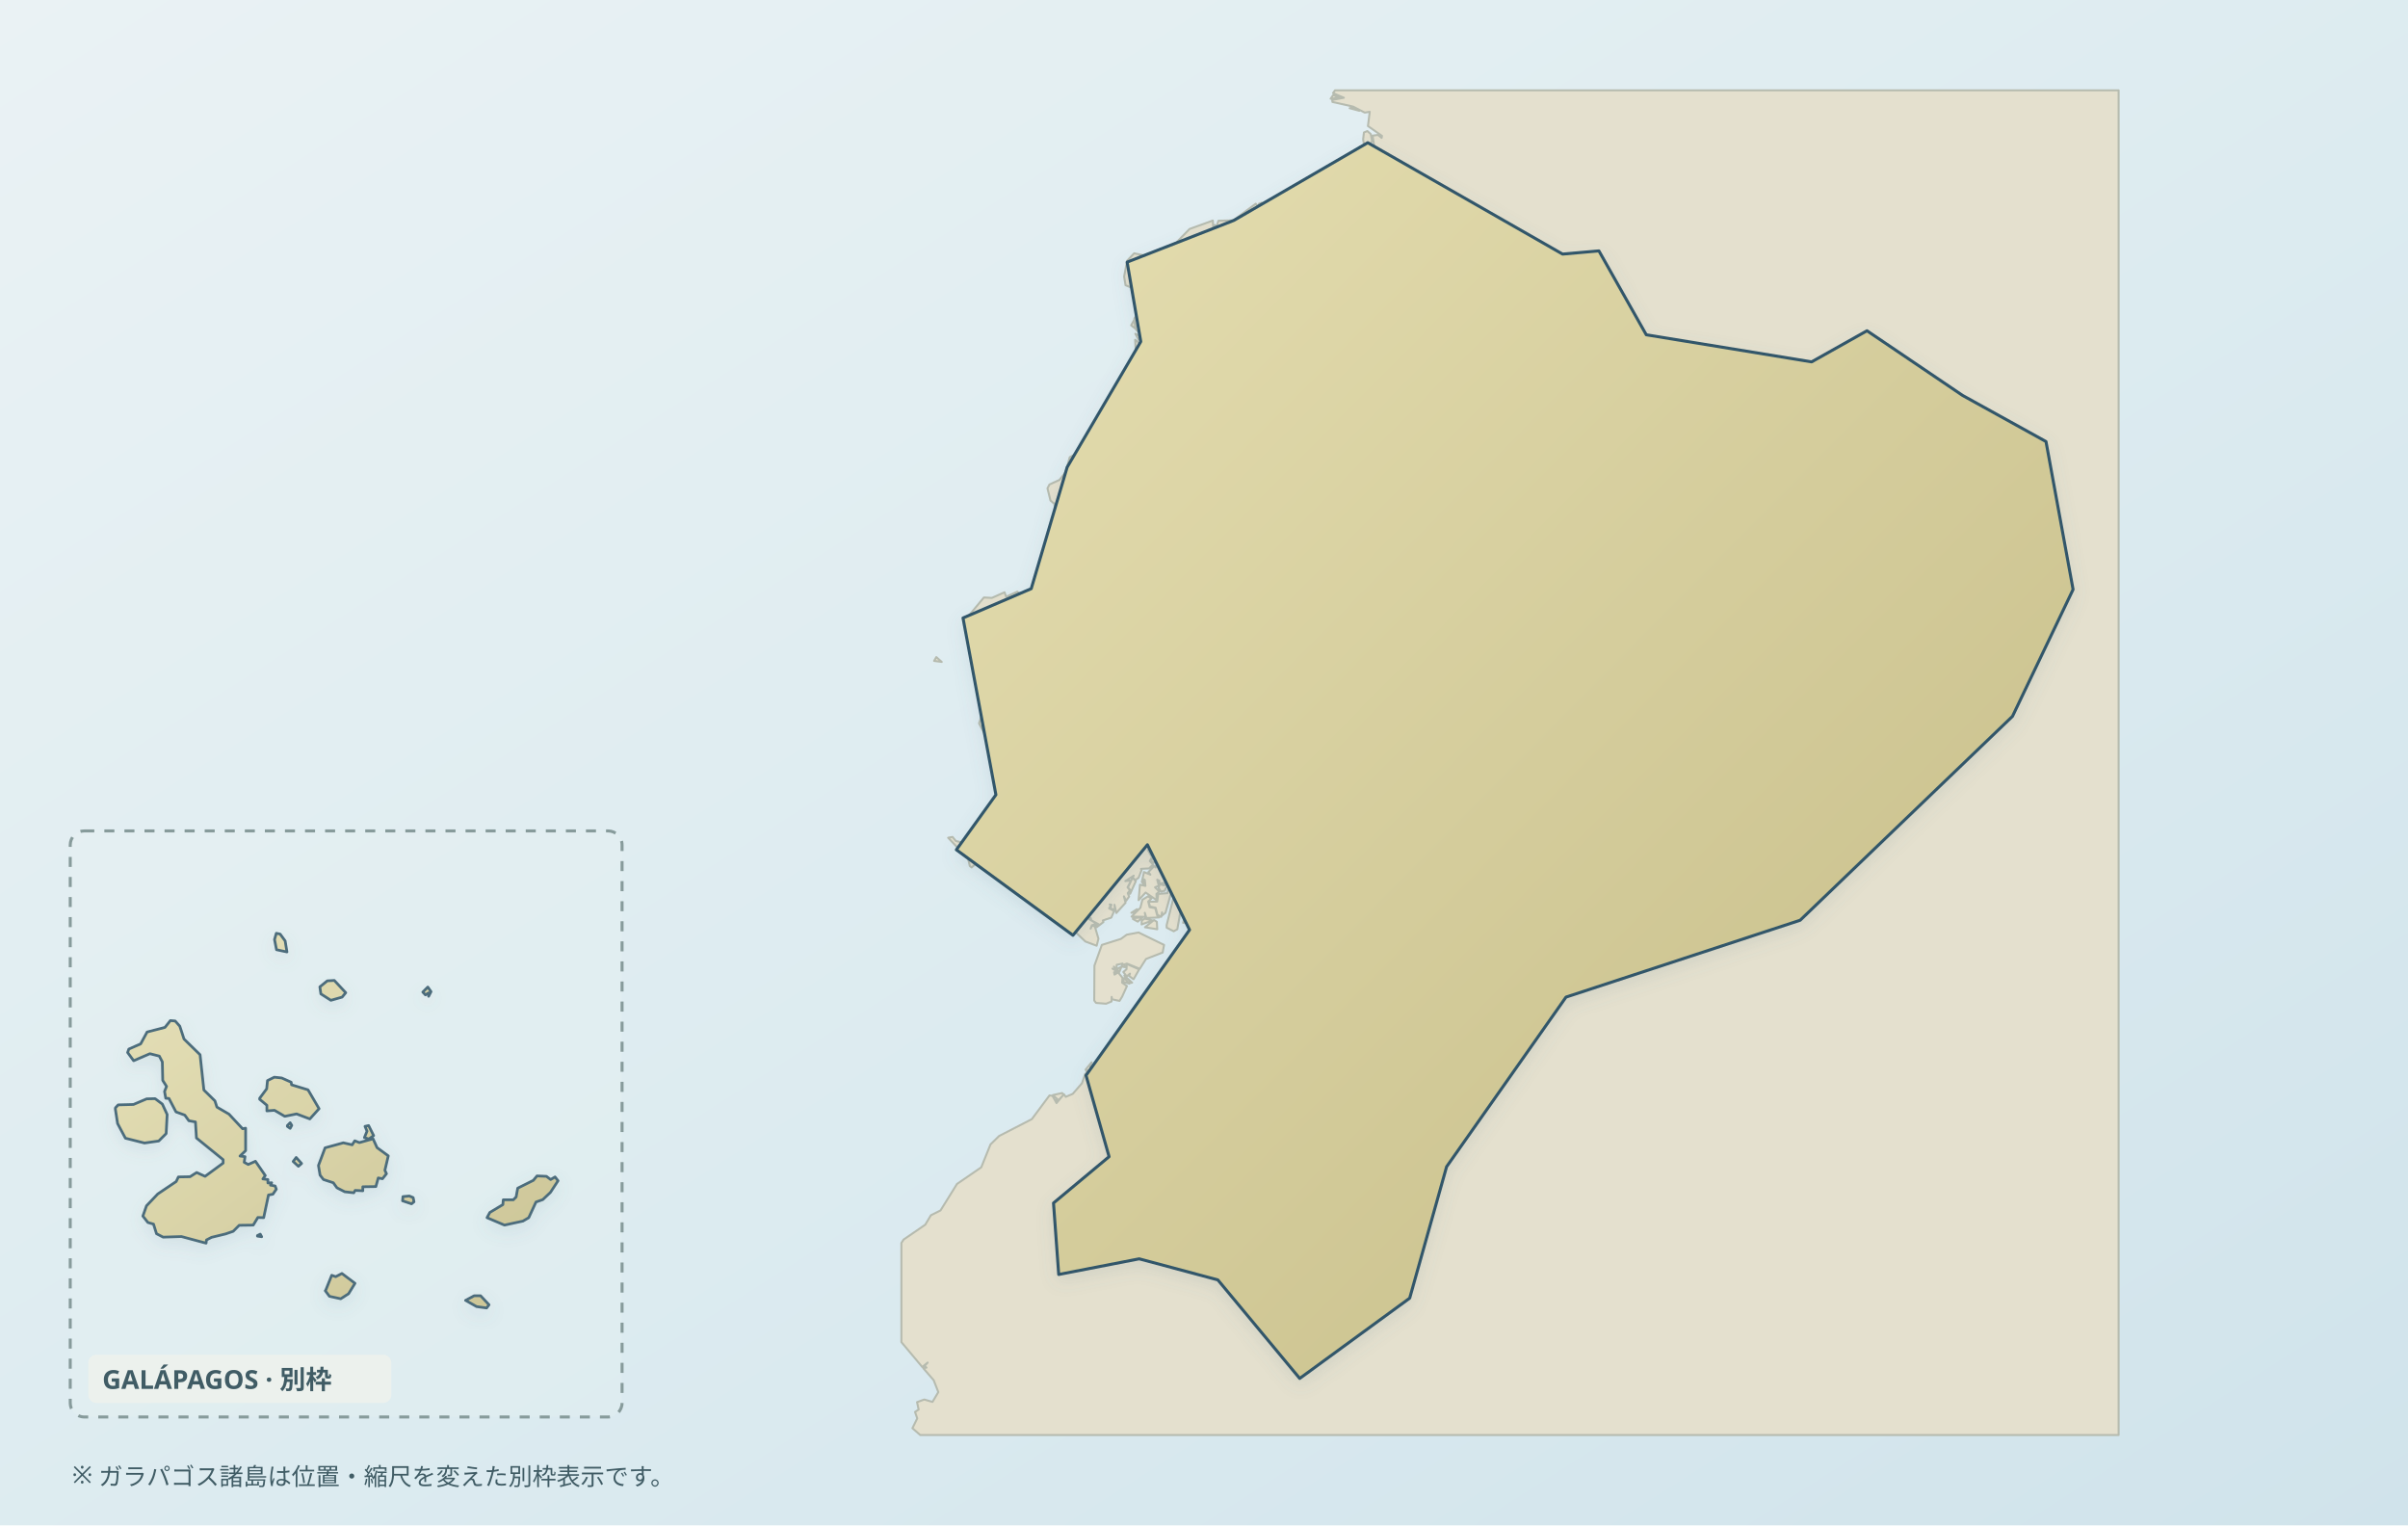
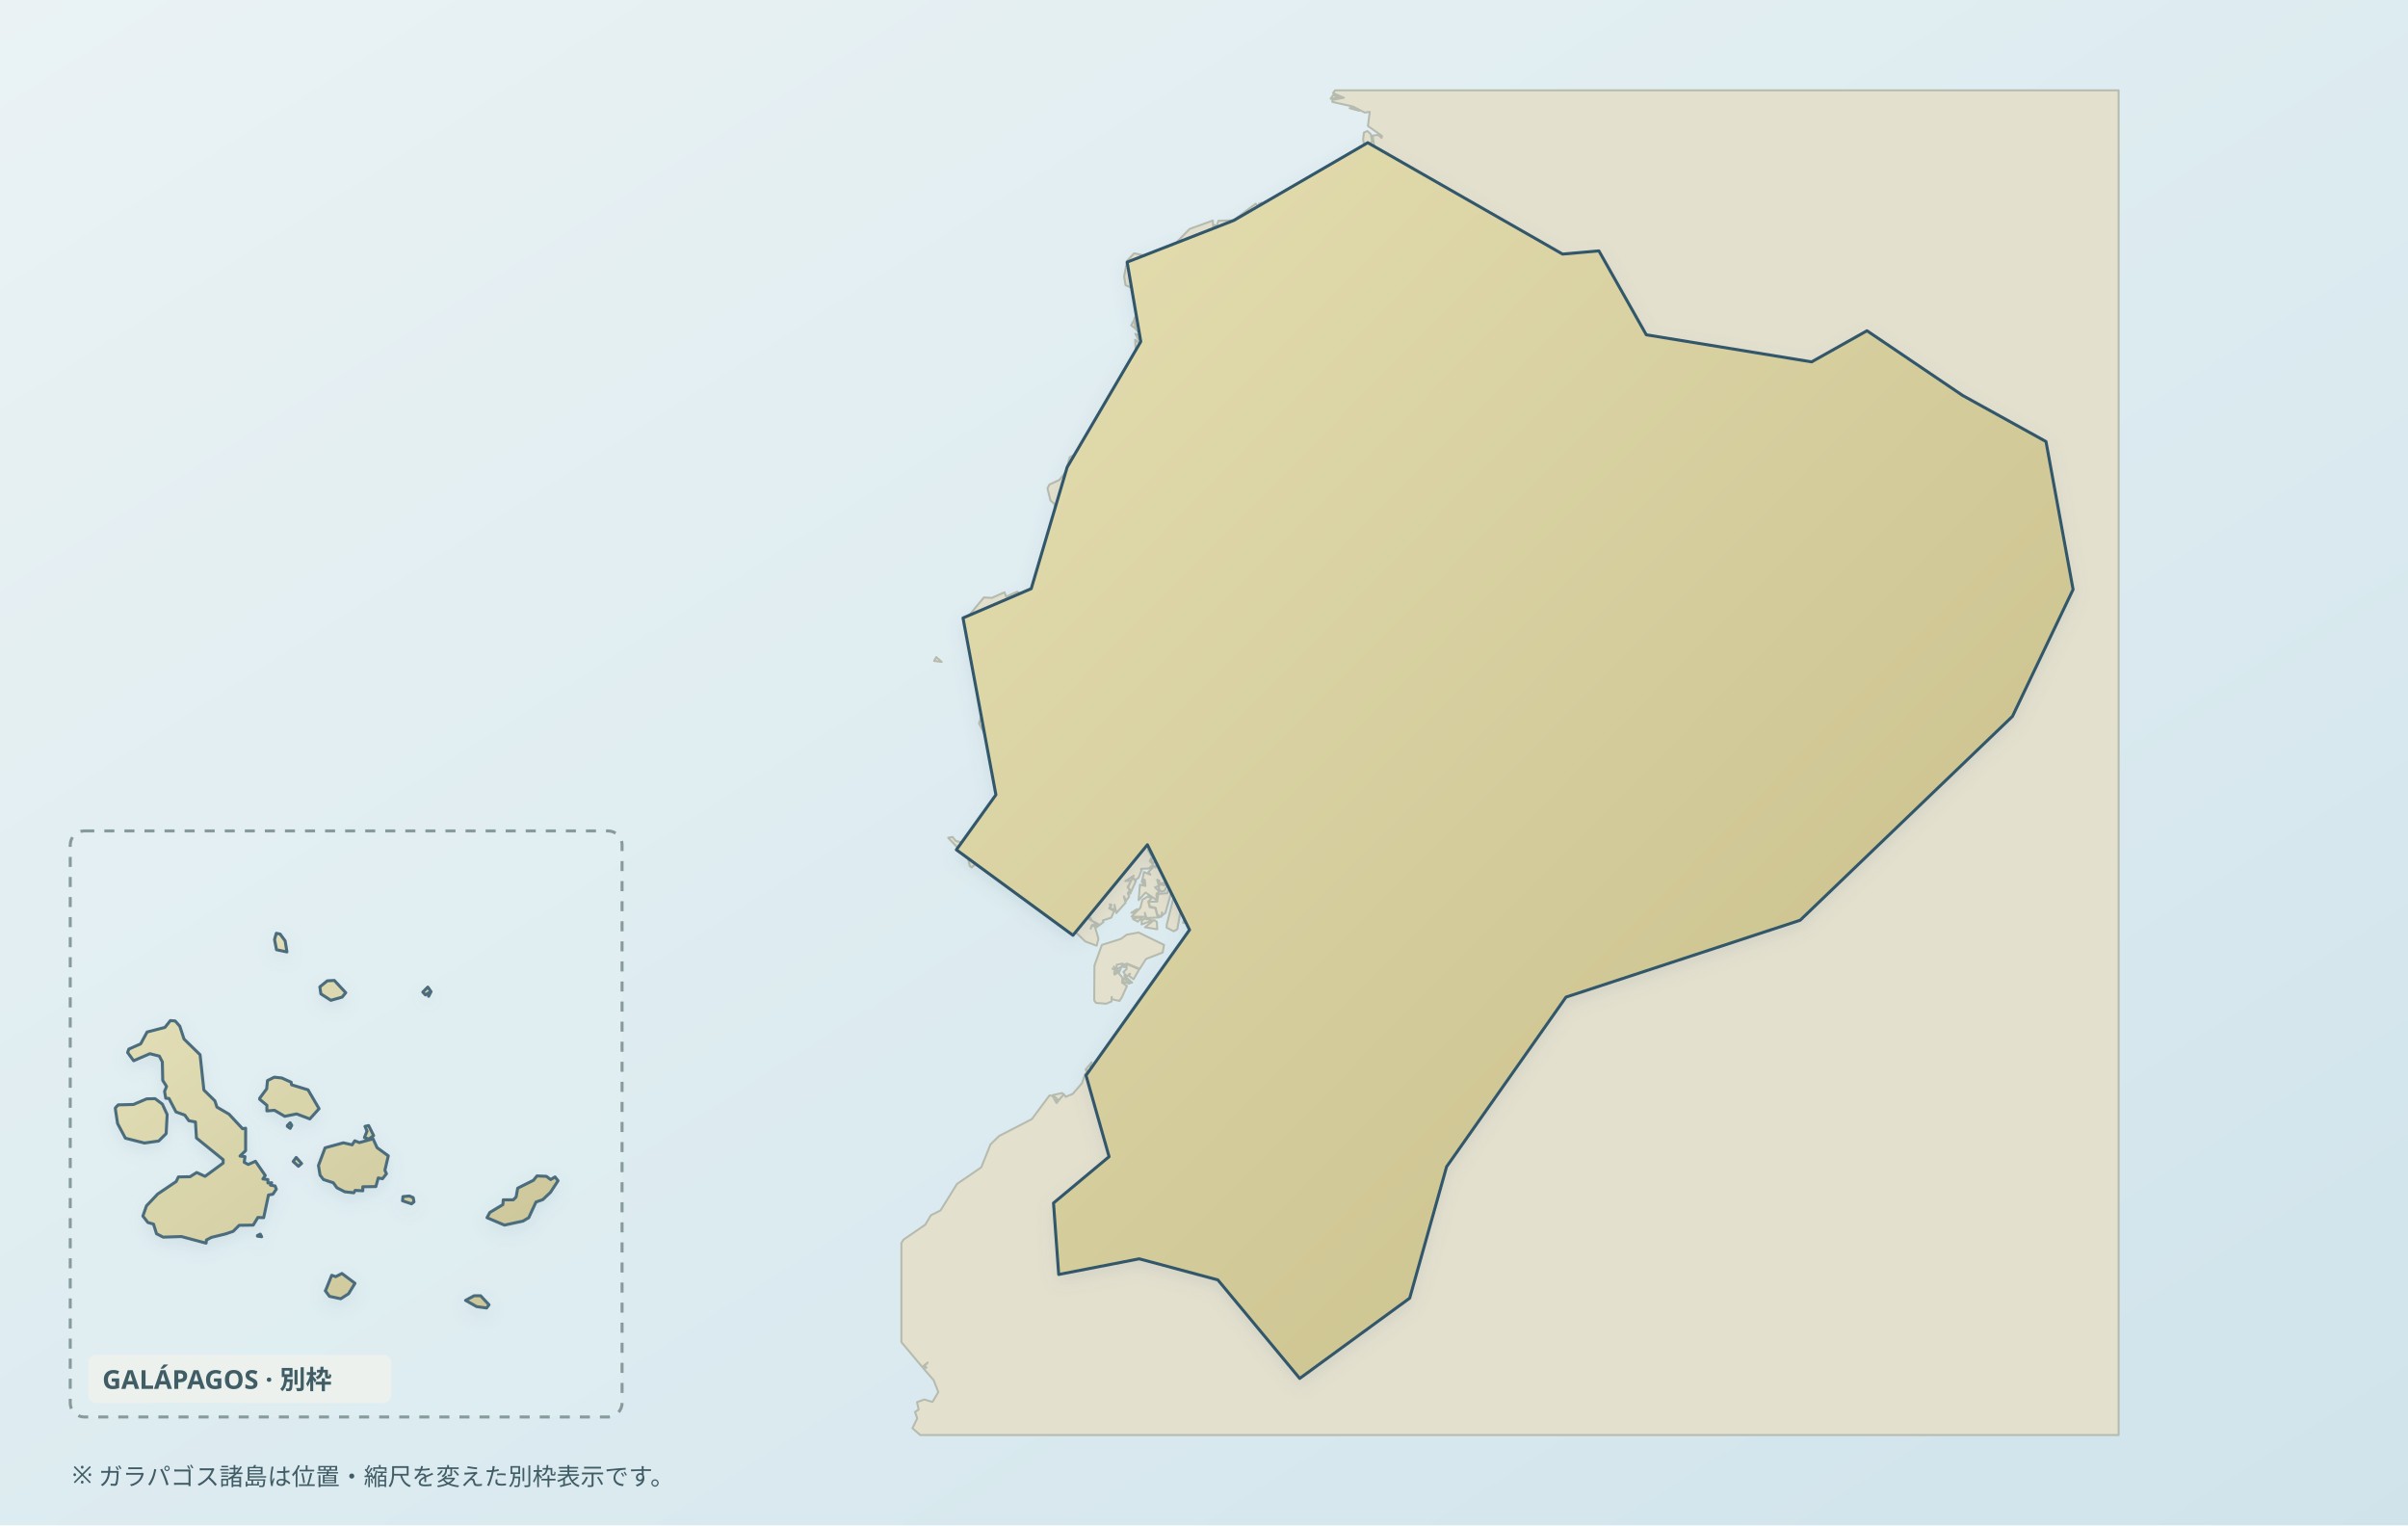
<svg xmlns="http://www.w3.org/2000/svg" viewBox="0 0 1200 760" role="img" aria-label="Map of Ecuador: mainland at right and Galápagos at left as a separate geographic inset" data-map-style="journey-atlas-map-v3-clean-background" data-map-projection="multi-region-local-equirectangular-fit-v1">
  <defs>
    <linearGradient id="sea" x1="0" y1="0" x2="1" y2="1">
      <stop offset="0" stop-color="#eaf2f4" />
      <stop offset=".55" stop-color="#dcebf0" />
      <stop offset="1" stop-color="#d0e3eb" />
    </linearGradient>
    <linearGradient id="land" x1=".12" y1=".08" x2=".88" y2=".92">
      <stop offset="0" stop-color="#e2dbad" />
      <stop offset=".52" stop-color="#d4cc9b" />
      <stop offset="1" stop-color="#c8bf8a" />
    </linearGradient>
    <filter id="shadow" x="-10%" y="-10%" width="120%" height="120%">
      <feGaussianBlur in="SourceAlpha" stdDeviation="4" result="b" />
      <feOffset in="b" dy="3" result="o" />
      <feColorMatrix in="o" type="matrix" values="0 0 0 0 .12 0 0 0 0 .22 0 0 0 0 .28 0 0 0 .14 0" />
      <feBlend in="SourceGraphic" mode="normal" />
    </filter>
  </defs>
  <rect width="1200" height="760" fill="url(#sea)" />
  <g data-map-region="mainland" transform="translate(305 0)">
    <path d="M 222.2,547.9 L 219.7,545.6 L 224.3,544.6 L 225.0,545.4 L 221.8,549.0 L 220.9,548.2 L 222.2,547.9 Z M 237.1,535.3 L 236.0,532.9 L 239.0,529.3 L 238.2,531.4 L 242.6,536.6 L 237.5,535.5 L 236.8,533.1 L 237.1,535.3 Z M 243.6,537.1 L 243.4,534.9 L 242.0,534.3 L 242.9,536.5 L 239.8,530.6 L 242.8,528.4 L 242.3,529.8 L 246.3,535.5 L 247.9,534.7 L 249.6,536.7 L 243.6,537.1 Z M 250.0,529.2 L 254.1,528.6 L 252.5,532.0 L 249.1,531.3 L 250.0,529.2 Z M 249.6,533.1 L 251.0,531.9 L 252.2,533.1 L 254.2,528.8 L 256.1,528.4 L 256.5,532.7 L 257.0,530.4 L 258.2,530.6 L 256.6,530.1 L 256.7,528.8 L 258.5,528.2 L 254.8,527.8 L 259.8,524.1 L 258.8,524.0 L 263.1,516.4 L 264.6,521.9 L 261.9,523.5 L 263.0,523.8 L 262.4,525.1 L 261.2,524.8 L 262.4,525.3 L 262.1,531.4 L 258.4,534.7 L 258.7,536.4 L 255.2,535.1 L 250.6,536.9 L 247.8,534.4 L 246.4,535.3 L 243.9,530.2 L 244.5,529.0 L 245.4,530.1 L 249.4,529.1 L 247.6,532.4 L 248.9,531.8 L 249.6,533.1 Z M 257.8,490.1 L 254.7,489.2 L 255.2,487.3 L 257.8,490.1 Z M 257.9,488.6 L 255.3,486.1 L 259.2,489.6 L 258.0,489.8 L 257.9,488.6 Z M 256.5,486.5 L 254.8,484.3 L 256.4,482.9 L 256.5,480.3 L 262.7,483.0 L 259.9,487.9 L 257.7,486.3 L 258.1,485.1 L 256.5,486.5 Z M 252.8,484.3 L 251.6,482.8 L 253.9,481.6 L 252.8,484.3 Z M 241.2,499.7 L 240.3,498.5 L 240.4,481.1 L 244.1,470.8 L 253.6,467.8 L 256.5,465.7 L 262.4,464.6 L 275.1,470.8 L 274.4,474.6 L 266.1,477.8 L 263.0,482.7 L 256.6,480.1 L 255.1,480.6 L 255.8,481.9 L 254.0,481.6 L 254.4,480.1 L 251.5,480.7 L 251.4,483.2 L 250.1,481.6 L 251.4,483.5 L 249.4,482.6 L 251.9,484.2 L 250.2,484.4 L 250.4,485.6 L 252.2,484.5 L 254.4,487.2 L 254.2,489.6 L 256.6,491.3 L 254.2,496.6 L 252.9,498.7 L 249.2,497.9 L 249.0,496.7 L 248.9,499.0 L 246.2,500.1 L 241.2,499.7 Z M 269.4,458.6 L 263.9,460.6 L 264.0,458.6 L 265.5,457.7 L 269.4,458.6 Z M 262.0,459.2 L 259.6,457.9 L 259.6,457.5 L 264.4,457.0 L 262.0,459.2 Z M 260.9,454.6 L 258.8,454.8 L 261.6,453.0 L 260.9,454.6 Z M 267.9,452.0 L 270.7,452.5 L 271.7,456.2 L 272.7,457.1 L 266.3,457.4 L 265.5,454.8 L 265.9,456.8 L 258.9,456.7 L 263.3,452.3 L 264.3,448.3 L 267.1,446.6 L 268.8,447.7 L 267.2,449.2 L 267.9,452.0 Z M 258.3,443.5 L 257.1,442.2 L 259.4,437.3 L 261.0,439.1 L 258.2,445.3 L 257.2,445.1 L 258.3,443.5 Z M 164.3,329.8 L 160.5,329.3 L 161.6,327.4 L 164.3,329.8 Z M 265.9,180.3 L 266.8,181.1 L 266.2,182.1 L 265.9,180.3 Z M 260.8,166.3 L 264.7,168.1 L 265.4,170.4 L 262.4,169.2 L 260.8,166.3 Z M 260.9,163.8 L 258.7,162.1 L 260.2,159.4 L 260.9,163.8 Z M 270.1,458.4 L 271.5,459.3 L 271.7,463.0 L 265.6,462.0 L 270.1,458.4 Z M 287.0,459.5 L 284.6,459.8 L 285.4,457.0 L 287.0,459.5 Z M 291.4,455.6 L 291.8,457.7 L 289.8,460.6 L 287.9,459.9 L 285.6,455.4 L 287.1,451.1 L 291.2,450.2 L 292.3,453.6 L 291.2,454.9 L 289.5,454.6 L 291.4,455.6 Z M 276.4,460.9 L 280.5,444.5 L 283.6,452.3 L 281.7,463.0 L 279.9,464.0 L 276.4,462.2 L 276.4,460.9 Z M 280.8,442.6 L 281.2,439.1 L 283.0,439.3 L 286.4,449.1 L 286.0,450.7 L 283.1,448.1 L 280.8,442.6 Z M 270.2,431.5 L 270.9,432.2 L 271.5,429.8 L 273.8,429.7 L 274.0,431.1 L 274.9,428.6 L 274.1,428.0 L 278.1,427.2 L 279.0,424.5 L 280.8,429.8 L 279.7,440.9 L 275.8,454.8 L 273.9,456.3 L 274.1,454.6 L 273.7,456.8 L 271.8,455.8 L 270.9,452.3 L 268.1,451.6 L 267.4,449.3 L 271.7,449.2 L 272.2,445.4 L 276.8,445.0 L 277.5,441.7 L 275.6,440.2 L 276.5,441.5 L 275.4,443.8 L 273.6,444.2 L 272.4,442.5 L 272.9,440.6 L 275.2,441.1 L 275.5,439.8 L 272.5,440.3 L 272.8,438.9 L 271.7,438.3 L 272.5,441.3 L 270.6,442.1 L 272.7,444.2 L 271.3,445.4 L 271.4,448.5 L 265.9,444.7 L 262.4,448.5 L 263.1,440.8 L 265.8,441.4 L 265.5,438.4 L 265.0,438.1 L 265.0,440.6 L 264.0,439.4 L 265.1,434.5 L 268.3,435.8 L 267.3,434.5 L 270.2,431.5 Z M 273.8,428.8 L 271.2,425.1 L 271.7,424.6 L 273.7,426.4 L 273.8,428.8 Z M 268.5,429.1 L 269.7,427.1 L 267.7,423.8 L 269.8,421.8 L 272.3,422.8 L 272.2,424.4 L 270.7,424.2 L 272.7,428.6 L 270.4,429.8 L 268.5,429.1 Z M 162.6,693.6 L 160.3,687.7 L 155.1,681.7 L 156.7,681.4 L 155.7,680.6 L 157.3,678.9 L 154.6,681.1 L 144.2,668.7 L 144.2,619.3 L 145.3,617.6 L 156.1,610.2 L 158.9,605.5 L 163.7,603.1 L 171.9,589.9 L 184.0,581.6 L 188.6,570.2 L 192.9,566.0 L 209.2,557.6 L 218.0,545.8 L 219.5,546.0 L 221.5,549.6 L 225.2,545.2 L 226.1,546.5 L 229.6,545.0 L 234.2,539.7 L 235.8,535.0 L 238.1,538.6 L 242.9,537.8 L 246.5,539.4 L 260.3,536.4 L 259.9,534.8 L 261.3,534.5 L 260.0,534.1 L 262.9,531.0 L 265.1,532.9 L 262.3,530.0 L 262.7,526.7 L 264.6,526.9 L 263.5,525.2 L 265.2,525.8 L 264.5,524.4 L 266.6,523.7 L 264.7,523.9 L 265.3,519.7 L 270.7,515.1 L 270.4,514.1 L 273.9,513.7 L 275.8,503.9 L 278.0,503.9 L 277.4,502.8 L 280.6,497.6 L 279.7,486.2 L 281.7,485.4 L 283.5,481.3 L 283.4,476.8 L 285.5,475.8 L 286.3,469.6 L 288.1,467.0 L 286.8,467.6 L 287.2,463.7 L 289.5,463.5 L 288.9,462.4 L 291.8,461.2 L 293.2,457.4 L 291.8,447.4 L 293.4,444.8 L 289.2,450.4 L 290.5,448.0 L 290.0,444.5 L 290.1,448.0 L 287.6,449.6 L 285.5,446.2 L 285.1,442.0 L 281.8,437.6 L 283.0,423.3 L 281.5,421.9 L 280.3,423.7 L 277.4,420.5 L 276.8,421.9 L 278.7,424.2 L 277.7,427.2 L 274.0,425.8 L 274.9,424.7 L 273.7,419.8 L 273.9,421.0 L 272.2,421.5 L 272.3,420.4 L 271.7,422.0 L 270.9,419.9 L 270.6,421.8 L 269.1,419.8 L 269.6,421.7 L 267.4,420.7 L 269.4,421.9 L 267.0,423.5 L 269.1,427.1 L 268.0,429.0 L 269.7,430.7 L 267.6,432.7 L 263.6,432.9 L 263.9,433.5 L 262.4,437.3 L 260.8,438.5 L 259.4,437.2 L 260.0,436.3 L 255.8,439.0 L 258.7,438.7 L 256.9,442.1 L 258.1,443.6 L 257.0,445.0 L 257.7,446.7 L 256.2,448.8 L 255.1,446.6 L 255.9,449.8 L 251.3,454.9 L 250.4,450.8 L 250.6,453.4 L 248.3,452.5 L 248.9,450.8 L 248.0,450.6 L 248.5,451.1 L 247.7,452.6 L 250.2,453.9 L 248.8,457.2 L 244.6,458.6 L 244.9,459.4 L 241.5,462.0 L 240.8,461.4 L 242.5,460.5 L 238.9,458.6 L 238.5,457.3 L 237.5,457.8 L 241.5,460.2 L 239.1,461.0 L 238.5,462.7 L 239.2,461.1 L 240.6,461.6 L 242.4,467.7 L 241.5,471.2 L 235.9,469.1 L 227.5,461.1 L 225.6,461.9 L 222.1,460.6 L 222.1,459.1 L 221.7,460.0 L 213.4,449.8 L 203.9,442.1 L 202.3,439.4 L 190.4,437.1 L 181.0,430.6 L 179.2,432.2 L 178.3,431.5 L 177.1,426.3 L 176.9,427.3 L 167.5,417.4 L 169.7,417.0 L 171.3,419.0 L 177.4,420.5 L 183.1,418.0 L 186.2,414.3 L 190.1,413.3 L 192.7,409.7 L 194.7,403.1 L 191.6,396.8 L 194.5,395.4 L 195.2,392.4 L 190.8,375.5 L 182.9,360.4 L 184.0,357.2 L 186.9,356.0 L 186.5,351.7 L 188.7,350.1 L 188.8,348.5 L 190.2,349.1 L 191.5,347.8 L 191.2,344.5 L 192.8,342.9 L 191.7,339.9 L 194.1,336.7 L 183.1,321.9 L 177.1,307.6 L 185.3,297.7 L 189.3,297.9 L 195.6,295.1 L 196.4,297.3 L 202.0,294.8 L 204.3,296.8 L 208.9,295.0 L 213.2,289.4 L 218.6,269.4 L 220.8,265.4 L 223.6,264.4 L 224.2,267.9 L 227.3,270.6 L 229.9,269.9 L 234.1,272.5 L 235.2,272.4 L 234.3,271.0 L 231.7,270.7 L 231.2,269.3 L 238.8,270.3 L 227.1,268.3 L 222.4,260.6 L 220.4,251.0 L 218.5,249.4 L 217.0,243.3 L 218.0,241.4 L 223.0,239.1 L 226.0,235.3 L 228.1,227.8 L 232.0,225.7 L 233.4,223.0 L 235.4,224.3 L 239.5,221.9 L 239.7,223.9 L 240.8,219.7 L 255.7,203.7 L 256.0,200.2 L 257.8,200.2 L 261.6,187.7 L 260.7,169.3 L 264.8,172.5 L 265.9,177.8 L 264.9,180.7 L 268.8,188.8 L 265.7,193.7 L 270.5,188.7 L 269.2,181.8 L 271.5,183.0 L 270.4,182.0 L 271.9,181.5 L 267.5,180.0 L 266.3,178.2 L 266.4,169.6 L 261.2,164.3 L 260.3,158.7 L 264.0,153.3 L 261.3,146.0 L 264.7,151.5 L 264.0,147.8 L 259.9,144.0 L 261.6,143.2 L 259.5,143.6 L 255.9,142.1 L 255.2,137.8 L 256.7,129.9 L 260.2,126.2 L 267.3,127.7 L 272.6,124.4 L 278.6,123.0 L 278.2,123.9 L 287.8,114.1 L 299.4,109.9 L 299.6,113.3 L 300.4,112.1 L 301.1,112.8 L 298.9,115.9 L 299.5,117.8 L 302.2,110.0 L 309.6,109.8 L 320.8,101.5 L 322.4,103.5 L 322.4,101.5 L 323.8,101.0 L 325.2,102.4 L 333.0,101.1 L 332.4,102.8 L 337.0,100.0 L 338.3,101.8 L 345.4,100.3 L 352.4,94.3 L 356.6,87.1 L 361.6,91.3 L 363.8,97.2 L 363.4,102.7 L 361.2,104.1 L 363.6,103.5 L 363.8,100.8 L 367.1,102.6 L 369.5,101.9 L 364.3,100.1 L 365.2,97.7 L 368.1,97.2 L 372.5,94.1 L 368.8,85.9 L 371.2,87.5 L 373.6,86.5 L 375.4,81.0 L 384.0,82.4 L 382.5,80.6 L 379.9,81.6 L 375.2,80.3 L 374.5,78.9 L 375.6,75.1 L 379.7,72.1 L 379.0,67.6 L 381.7,67.2 L 383.5,68.7 L 383.7,67.7 L 376.7,62.8 L 377.6,55.7 L 375.1,56.1 L 369.3,53.1 L 359.0,50.8 L 358.9,49.8 L 364.7,48.7 L 359.3,46.4 L 360.3,45.0 L 750.8,45.0 L 750.8,715.0 L 153.6,715.0 L 149.7,711.6 L 152.1,706.7 L 151.0,703.5 L 152.8,702.3 L 152.0,698.6 L 155.6,697.3 L 159.7,698.5 L 162.6,693.6 Z M 277.5,417.5 L 276.4,418.4 L 279.0,421.7 L 279.3,418.9 L 277.5,417.5 Z M 268.3,185.8 L 267.2,185.3 L 267.7,183.2 L 268.3,185.8 Z M 268.4,185.9 L 268.0,182.7 L 269.1,182.7 L 269.6,185.2 L 268.4,185.9 Z M 299.7,117.1 L 299.2,116.5 L 300.0,115.3 L 299.7,117.1 Z M 371.9,93.4 L 368.5,96.5 L 366.5,96.7 L 368.1,89.8 L 367.3,87.7 L 368.6,87.8 L 371.9,93.4 Z M 362.7,87.1 L 365.8,86.7 L 367.4,89.5 L 366.3,95.7 L 364.4,95.3 L 361.8,90.2 L 362.7,87.1 Z M 361.1,83.8 L 363.4,86.2 L 361.2,88.7 L 358.0,85.6 L 361.1,83.8 Z M 367.8,77.1 L 369.3,77.5 L 372.6,73.1 L 374.0,78.0 L 373.1,86.0 L 371.3,86.9 L 369.1,85.2 L 367.0,86.8 L 365.2,85.0 L 365.4,83.0 L 364.5,84.2 L 362.7,83.6 L 363.3,81.5 L 367.8,77.1 Z M 374.9,72.9 L 374.3,69.5 L 374.7,66.0 L 376.4,65.3 L 378.1,66.8 L 378.8,70.4 L 376.9,72.7 L 374.9,72.9 Z M 367.6,53.9 L 369.4,53.7 L 372.4,55.2 L 367.6,53.9 Z M 359.3,47.5 L 359.8,47.5 L 362.3,48.7 L 358.1,49.2 L 359.3,47.5 Z" fill="#e4e0ce" fill-rule="evenodd" stroke="#b6bbaf" stroke-width="1" stroke-linejoin="round" />
    <path d="M 714.6,220.0 L 728.1,293.7 L 697.9,356.9 L 592.1,458.5 L 475.4,496.8 L 415.9,581.3 L 397.5,646.8 L 342.7,686.8 L 301.9,637.7 L 262.7,627.2 L 222.6,635.0 L 220.0,599.4 L 247.7,576.3 L 236.2,535.8 L 287.8,463.3 L 266.8,420.9 L 229.7,466.0 L 171.6,423.4 L 191.3,396.0 L 174.9,307.9 L 208.9,293.3 L 226.8,232.8 L 263.5,170.2 L 256.7,130.6 L 309.9,109.8 L 376.6,71.1 L 473.7,126.6 L 491.8,125.0 L 515.4,166.8 L 597.8,180.3 L 625.4,164.8 L 673.0,197.0 L 714.6,220.0 Z" fill="url(#land)" fill-rule="evenodd" stroke="#31576a" stroke-width="1.5" stroke-linejoin="round" stroke-linecap="round" filter="url(#shadow)" />
  </g>
  <g data-map-region="galapagos" transform="translate(-855 0)">
-     <path d="M 983.3,615.9 L 983.3,615.6 L 984.7,614.9 L 985.4,616.2 L 983.3,615.9 Z M 1001.1,578.7 L 1002.6,576.7 L 1005.3,579.7 L 1003.7,581.1 L 1001.1,578.7 Z M 945.4,616.1 L 936.3,616.4 L 933.0,614.7 L 931.5,609.9 L 928.7,609.1 L 926.2,605.9 L 928.0,600.8 L 933.6,594.9 L 942.8,588.7 L 943.9,586.4 L 949.7,586.3 L 953.0,584.2 L 957.2,586.1 L 966.2,579.5 L 966.2,577.8 L 952.9,567.0 L 952.4,559.0 L 949.1,558.4 L 947.1,555.6 L 942.7,554.0 L 939.2,547.3 L 937.6,547.2 L 937.0,543.8 L 938.0,541.3 L 936.1,538.3 L 935.9,529.1 L 934.4,526.2 L 929.7,525.0 L 921.6,528.5 L 918.6,524.4 L 919.2,522.7 L 925.1,520.1 L 928.3,514.2 L 937.2,511.9 L 939.9,508.5 L 942.3,508.7 L 944.6,511.3 L 946.7,517.7 L 954.7,525.5 L 956.6,543.1 L 962.1,548.5 L 963.1,551.6 L 969.1,555.1 L 975.9,562.4 L 977.4,562.1 L 977.4,573.3 L 974.6,576.0 L 977.1,576.3 L 976.7,579.1 L 978.7,580.2 L 982.3,578.6 L 987.2,585.7 L 986.0,587.4 L 988.5,587.7 L 988.5,589.4 L 990.4,589.3 L 989.8,590.5 L 992.1,590.9 L 992.7,592.5 L 991.0,595.0 L 988.8,595.4 L 986.4,606.7 L 983.5,606.6 L 981.2,610.4 L 974.2,610.5 L 971.2,613.5 L 967.4,614.8 L 960.4,616.5 L 957.9,617.8 L 957.7,619.4 L 945.4,616.1 Z M 998.2,561.2 L 998.2,560.8 L 999.6,559.4 L 1000.4,560.7 L 999.6,562.2 L 998.2,561.2 Z M 932.3,547.4 L 935.9,550.1 L 938.3,555.3 L 937.8,564.8 L 934.1,568.5 L 927.0,569.5 L 917.5,567.1 L 913.6,559.8 L 912.5,552.7 L 912.5,552.0 L 913.9,550.5 L 921.5,550.3 L 928.1,547.5 L 932.3,547.4 Z M 995.4,537.1 L 1000.1,539.2 L 1000.3,540.5 L 1008.5,543.0 L 1014.0,552.4 L 1009.4,557.5 L 1002.8,555.0 L 996.9,556.2 L 991.8,553.2 L 988.0,553.5 L 988.0,550.7 L 984.4,547.7 L 984.4,547.2 L 987.9,542.5 L 988.3,538.4 L 991.7,536.7 L 995.4,537.1 Z M 1014.9,495.2 L 1014.4,491.7 L 1018.1,488.7 L 1021.6,488.5 L 1027.3,494.6 L 1025.5,496.8 L 1019.9,498.4 L 1014.9,495.2 Z M 992.7,465.0 L 994.6,465.4 L 997.1,468.8 L 998.0,474.3 L 992.8,473.2 L 991.8,468.1 L 992.7,465.0 Z M 1097.5,651.7 L 1092.5,651.0 L 1087.0,647.9 L 1091.3,645.6 L 1094.5,645.6 L 1098.7,650.1 L 1097.5,651.7 Z M 1031.9,639.4 L 1028.7,644.6 L 1024.8,647.1 L 1019.2,645.9 L 1017.1,643.1 L 1017.3,642.9 L 1020.3,635.4 L 1022.3,636.1 L 1025.4,634.5 L 1031.9,639.4 Z M 1110.8,597.8 L 1112.2,596.4 L 1113.0,592.0 L 1120.8,588.1 L 1122.6,585.9 L 1127.3,586.1 L 1129.4,587.7 L 1131.6,586.4 L 1133.1,588.3 L 1129.3,594.1 L 1125.5,597.7 L 1122.1,598.9 L 1118.5,606.7 L 1115.6,608.4 L 1106.4,610.4 L 1097.7,606.7 L 1099.1,604.1 L 1105.6,600.2 L 1105.8,597.8 L 1110.8,597.8 Z M 1061.3,598.8 L 1060.1,599.8 L 1055.6,598.3 L 1055.8,596.2 L 1059.0,595.9 L 1060.9,596.7 L 1061.3,598.8 Z M 1031.8,568.4 L 1034.1,569.3 L 1040.9,567.4 L 1042.9,571.8 L 1048.5,575.9 L 1046.8,583.1 L 1047.6,584.8 L 1045.6,587.3 L 1043.5,586.9 L 1042.3,591.2 L 1035.8,591.3 L 1035.8,593.3 L 1032.0,593.1 L 1031.3,594.3 L 1026.8,593.8 L 1022.9,591.8 L 1021.1,589.3 L 1016.2,587.7 L 1014.5,585.5 L 1013.7,580.7 L 1017.0,571.9 L 1026.1,569.4 L 1030.5,570.4 L 1031.8,568.4 Z M 1041.2,565.8 L 1038.8,567.5 L 1036.6,566.8 L 1037.9,563.6 L 1036.9,561.2 L 1038.7,560.8 L 1041.2,565.8 Z M 1067.0,495.7 L 1065.7,494.3 L 1068.2,491.8 L 1069.8,494.1 L 1068.6,496.4 L 1068.6,494.7 L 1067.0,495.7 Z" fill="url(#land)" fill-rule="evenodd" stroke="#31576a" stroke-width="1.35" stroke-linejoin="round" stroke-linecap="round" filter="url(#shadow)" />
+     <path d="M 983.3,615.9 L 983.3,615.6 L 984.7,614.9 L 985.4,616.2 L 983.3,615.9 Z M 1001.1,578.7 L 1002.6,576.7 L 1005.3,579.7 L 1003.7,581.1 L 1001.1,578.7 Z M 945.4,616.1 L 936.3,616.4 L 933.0,614.7 L 931.5,609.9 L 928.7,609.1 L 926.2,605.9 L 928.0,600.8 L 933.6,594.9 L 942.8,588.7 L 943.9,586.4 L 949.7,586.3 L 953.0,584.2 L 957.2,586.1 L 966.2,579.5 L 966.2,577.8 L 952.9,567.0 L 952.4,559.0 L 949.1,558.4 L 947.1,555.6 L 942.7,554.0 L 939.2,547.3 L 937.6,547.2 L 937.0,543.8 L 938.0,541.3 L 936.1,538.3 L 935.9,529.1 L 934.4,526.2 L 929.7,525.0 L 921.6,528.5 L 918.6,524.4 L 919.2,522.7 L 925.1,520.1 L 928.3,514.2 L 937.2,511.9 L 939.9,508.5 L 942.3,508.7 L 944.6,511.3 L 946.7,517.7 L 954.7,525.5 L 956.6,543.1 L 962.1,548.5 L 963.1,551.6 L 969.1,555.1 L 975.9,562.4 L 977.4,562.1 L 977.4,573.3 L 974.6,576.0 L 977.1,576.3 L 976.7,579.1 L 978.7,580.2 L 982.3,578.6 L 987.2,585.7 L 986.0,587.4 L 988.5,587.7 L 988.5,589.4 L 990.4,589.3 L 989.8,590.5 L 992.1,590.9 L 992.7,592.5 L 991.0,595.0 L 988.8,595.4 L 986.4,606.7 L 983.5,606.6 L 981.2,610.4 L 974.2,610.5 L 971.2,613.5 L 967.4,614.8 L 960.4,616.5 L 957.9,617.8 L 957.7,619.4 L 945.4,616.1 Z M 998.2,561.2 L 998.2,560.8 L 999.6,559.4 L 1000.4,560.7 L 999.6,562.2 L 998.2,561.2 Z M 932.3,547.4 L 935.9,550.1 L 938.3,555.3 L 937.8,564.8 L 934.1,568.5 L 927.0,569.5 L 917.5,567.1 L 913.6,559.8 L 912.5,552.7 L 912.5,552.0 L 913.9,550.5 L 921.5,550.3 L 928.1,547.5 L 932.3,547.4 Z M 995.4,537.1 L 1000.1,539.2 L 1000.3,540.5 L 1008.5,543.0 L 1014.0,552.4 L 1009.4,557.5 L 1002.8,555.0 L 996.9,556.2 L 991.8,553.2 L 988.0,553.5 L 988.0,550.7 L 984.4,547.7 L 984.4,547.2 L 987.9,542.5 L 988.3,538.4 L 991.7,536.7 L 995.4,537.1 Z M 1014.9,495.2 L 1014.4,491.7 L 1018.1,488.7 L 1021.6,488.5 L 1027.3,494.6 L 1025.5,496.8 L 1019.9,498.4 L 1014.9,495.2 Z M 992.7,465.0 L 994.6,465.4 L 997.1,468.8 L 998.0,474.3 L 992.8,473.2 L 991.8,468.1 L 992.7,465.0 Z M 1097.5,651.7 L 1092.5,651.0 L 1087.0,647.9 L 1091.3,645.6 L 1094.5,645.6 L 1098.7,650.1 L 1097.5,651.7 Z M 1031.9,639.4 L 1028.7,644.6 L 1024.8,647.1 L 1019.2,645.9 L 1017.1,643.1 L 1017.3,642.9 L 1020.3,635.4 L 1022.3,636.1 L 1025.4,634.5 L 1031.9,639.4 Z M 1110.8,597.8 L 1112.2,596.4 L 1113.0,592.0 L 1120.8,588.1 L 1122.6,585.9 L 1127.3,586.1 L 1129.4,587.7 L 1131.6,586.4 L 1133.1,588.3 L 1129.3,594.1 L 1125.5,597.7 L 1122.1,598.9 L 1118.5,606.7 L 1115.6,608.4 L 1106.4,610.4 L 1097.7,606.7 L 1099.1,604.1 L 1105.6,600.2 L 1105.8,597.8 L 1110.8,597.8 Z M 1061.3,598.8 L 1060.1,599.8 L 1055.6,598.3 L 1055.8,596.2 L 1059.0,595.9 L 1060.9,596.7 L 1061.3,598.8 Z M 1031.8,568.4 L 1034.1,569.3 L 1040.9,567.4 L 1042.9,571.8 L 1048.5,575.9 L 1046.8,583.1 L 1047.6,584.8 L 1045.6,587.3 L 1043.5,586.9 L 1042.3,591.2 L 1035.8,591.3 L 1035.8,593.3 L 1032.0,593.1 L 1031.3,594.3 L 1026.8,593.8 L 1022.9,591.8 L 1021.1,589.3 L 1016.2,587.7 L 1014.5,585.5 L 1013.7,580.7 L 1017.0,571.9 L 1026.1,569.4 L 1030.5,570.4 L 1031.8,568.4 Z M 1041.2,565.8 L 1038.8,567.5 L 1036.6,566.8 L 1037.9,563.6 L 1036.9,561.2 L 1038.7,560.8 L 1041.2,565.8 Z M 1067.0,495.7 L 1065.7,494.3 L 1068.2,491.8 L 1069.8,494.1 L 1068.6,496.4 L 1068.6,494.7 L 1067.0,495.7 Z" fill="url(#land)" fill-rule="evenodd" stroke="#31576a" stroke-width="1.5" stroke-linejoin="round" stroke-linecap="round" filter="url(#shadow)" />
  </g>
  <g data-map-inset-frame="galapagos">
-     <rect x="35" y="414" width="275" height="292" rx="7" fill="#eef2ef" fill-opacity=".14" stroke="#879b9b" stroke-width="1.5" stroke-dasharray="5 5" />
+     <rect x="35" y="414" width="275" height="292" rx="7" fill="#eaf2f4" fill-opacity=".14" stroke="#879b9b" stroke-width="1.5" stroke-dasharray="5 5" />
  </g>
  <g data-map-inset-explanation="true" font-family="sans-serif" fill="#405c65">
    <rect x="44" y="675" width="151" height="24" rx="4" fill="#edf1ed" fill-opacity=".94" />
    <text x="51" y="692" font-size="13" font-weight="600">GALÁPAGOS · 別枠</text>
    <text x="36" y="739" font-size="12">※ ガラパゴス諸島は位置・縮尺を変えた別枠表示です。</text>
  </g>
</svg>
